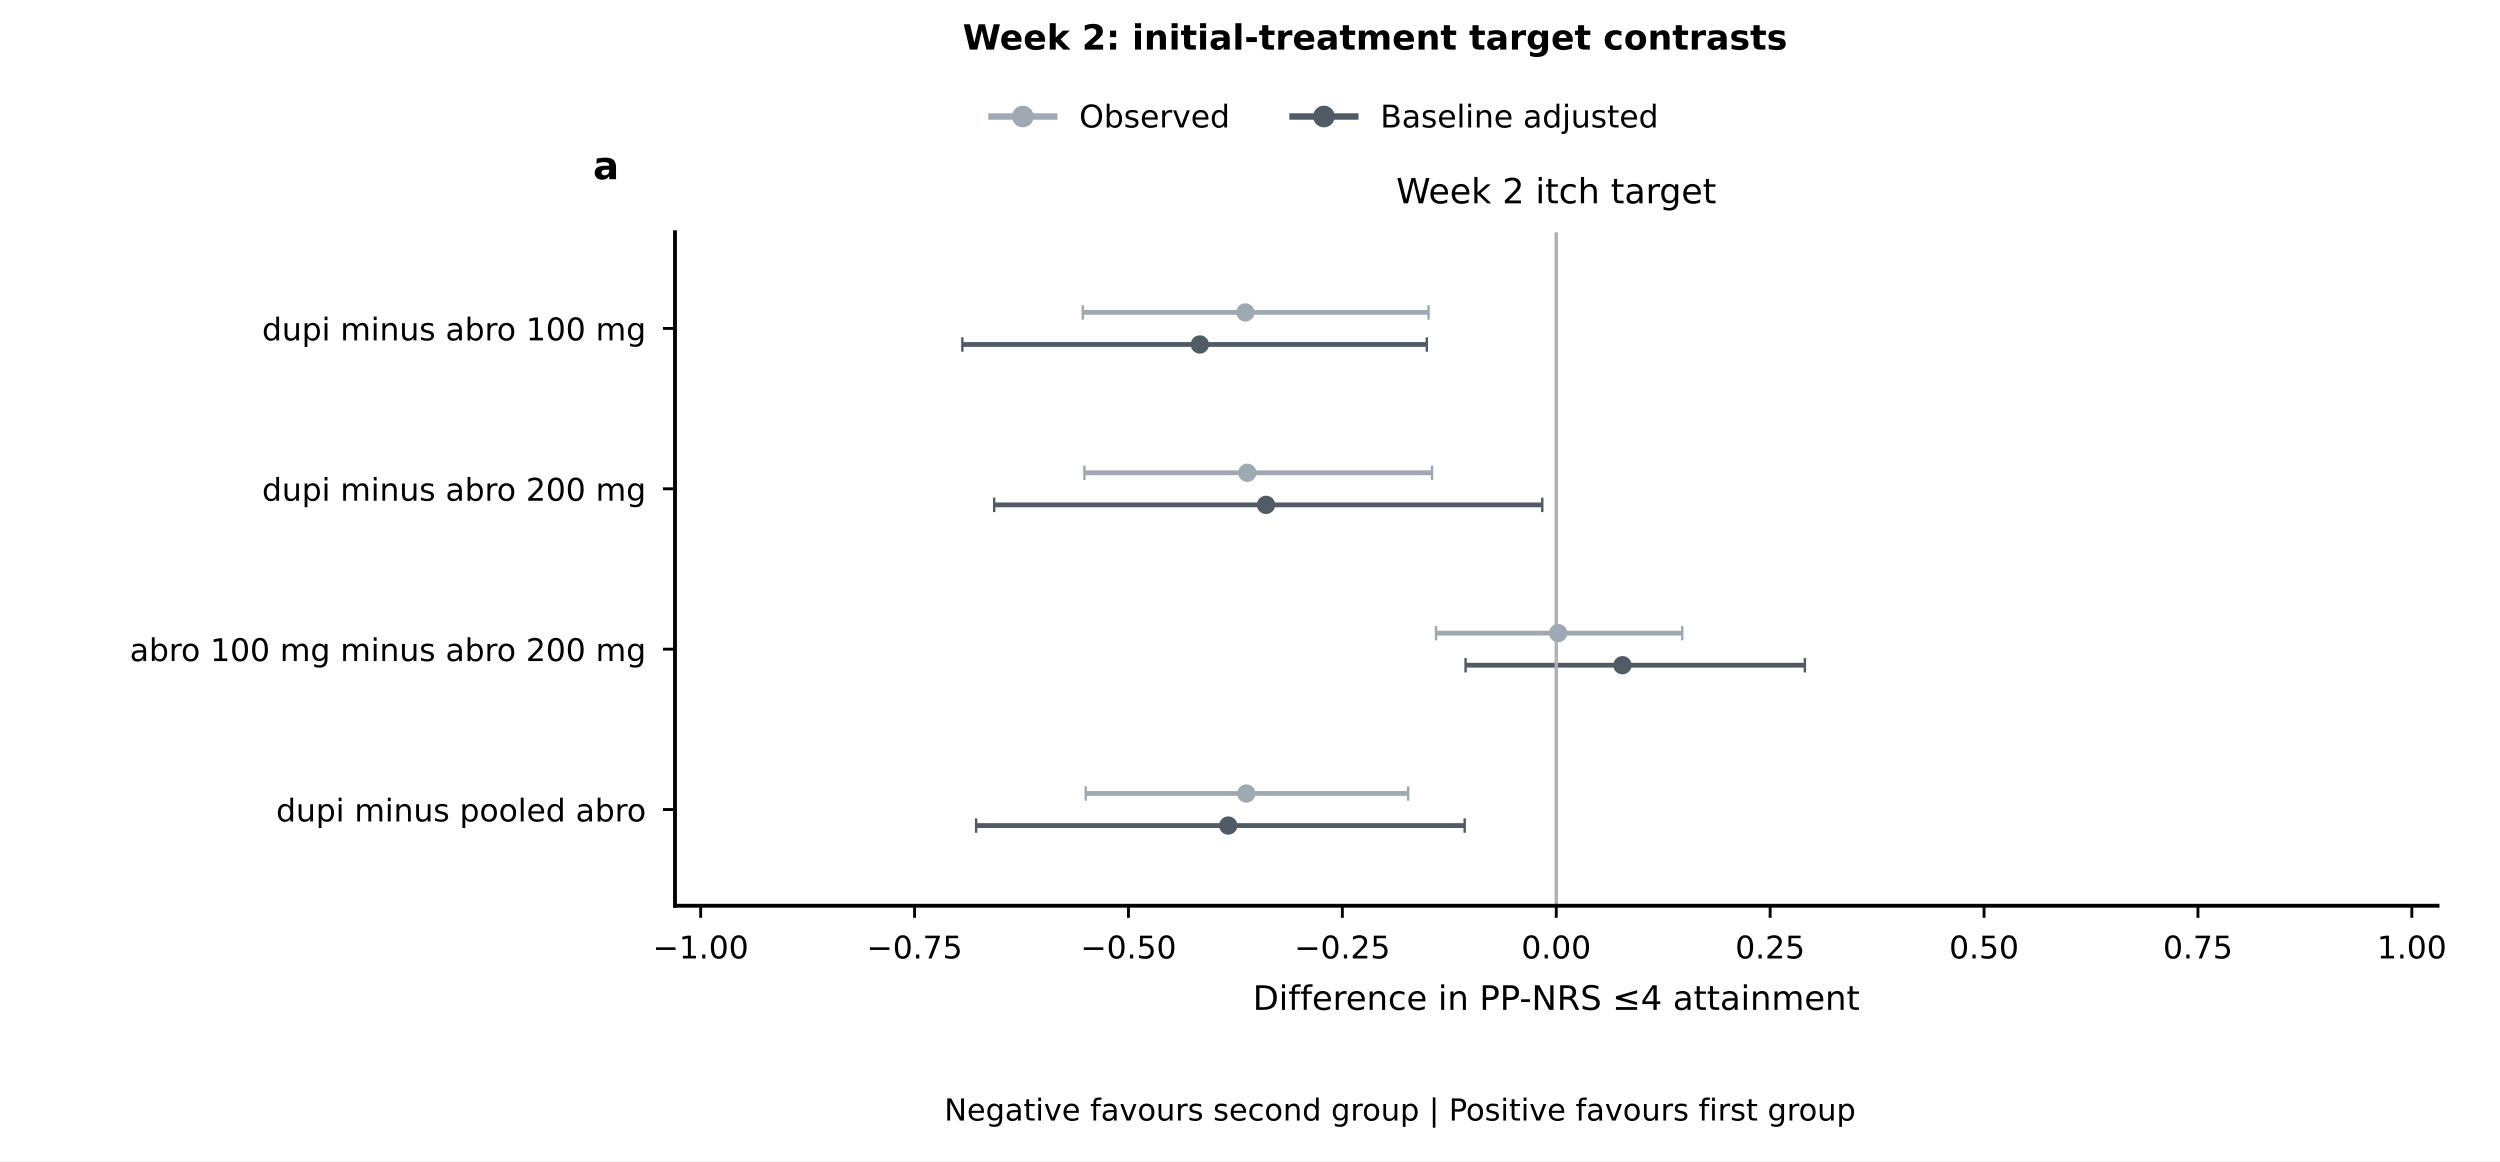
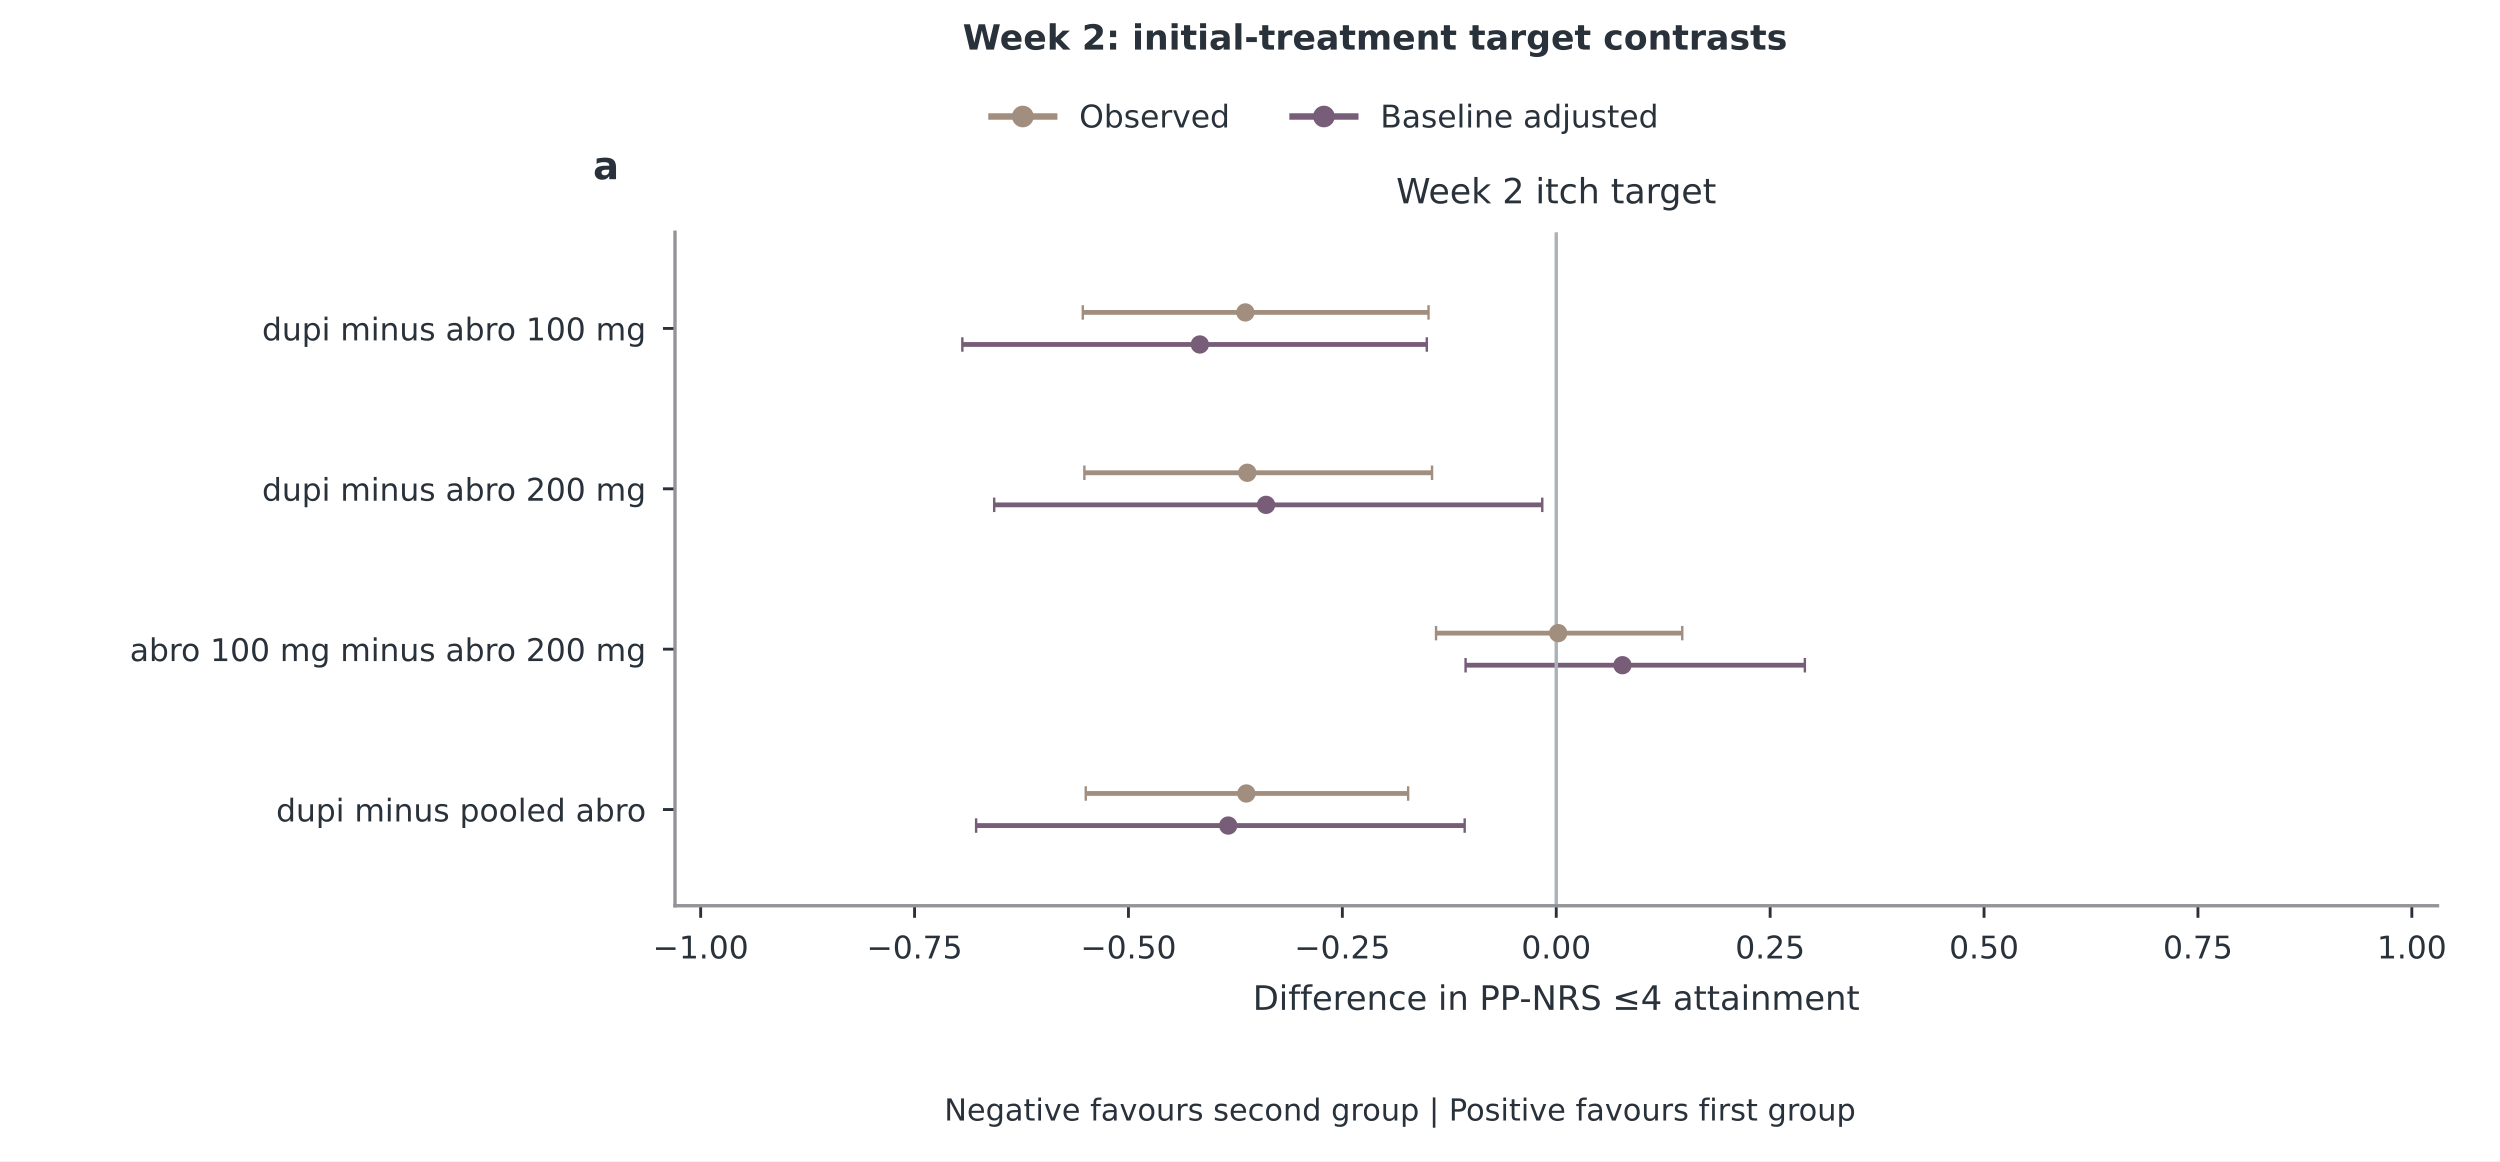
<svg xmlns="http://www.w3.org/2000/svg" xmlns:xlink="http://www.w3.org/1999/xlink" width="518.74pt" height="240.945pt" viewBox="0 0 518.74 240.945" version="1.1">
  <defs>
    <style type="text/css">*{stroke-linejoin: round; stroke-linecap: butt}</style>
  </defs>
  <g id="figure_1">
    <g id="patch_1">
      <path d="M 0 240.945  L 518.74 240.945  L 518.74 0  L 0 0  z " style="fill: #ffffff" />
    </g>
    <g id="axes_1">
      <g id="patch_2">
        <path d="M 140.06 187.937  L 505.772 187.937  L 505.772 48.189  L 140.06 48.189  z " style="fill: #ffffff" />
      </g>
      <g id="matplotlib.axis_1">
        <g id="xtick_1">
          <g id="line2d_1">
            <defs>
-               <path id="m03603845e8" d="M 0 0  L 0 2.5  " style="stroke: #000000; stroke-width: 0.6" />
+               <path id="m4a8daccb0d" d="M 0 0  L 0 2.5  " style="stroke: #29323b; stroke-width: 0.6" />
            </defs>
            <g>
-               <use xlink:href="#m03603845e8" x="145.386" y="187.937" style="stroke: #000000; stroke-width: 0.6" />
+               <use xlink:href="#m4a8daccb0d" x="145.386" y="187.937" style="fill: #29323b; stroke: #29323b; stroke-width: 0.6" />
            </g>
          </g>
          <g id="text_1">
-             <text style="font: 6.5px 'DejaVu Sans'; text-anchor: middle" x="145.386" y="198.876" transform="rotate(-0 145.3857 198.876)">−1.00</text>
+             <text style="fill: #29323b; font: 6.5px 'DejaVu Sans'; text-anchor: middle" x="145.386" y="198.876" transform="rotate(-0 145.3857 198.876)">−1.00</text>
          </g>
        </g>
        <g id="xtick_2">
          <g id="line2d_2">
            <g>
-               <use xlink:href="#m03603845e8" x="189.768" y="187.937" style="stroke: #000000; stroke-width: 0.6" />
+               <use xlink:href="#m4a8daccb0d" x="189.768" y="187.937" style="fill: #29323b; stroke: #29323b; stroke-width: 0.6" />
            </g>
          </g>
          <g id="text_2">
-             <text style="font: 6.5px 'DejaVu Sans'; text-anchor: middle" x="189.768" y="198.876" transform="rotate(-0 189.7682 198.876)">−0.75</text>
+             <text style="fill: #29323b; font: 6.5px 'DejaVu Sans'; text-anchor: middle" x="189.768" y="198.876" transform="rotate(-0 189.7682 198.876)">−0.75</text>
          </g>
        </g>
        <g id="xtick_3">
          <g id="line2d_3">
            <g>
-               <use xlink:href="#m03603845e8" x="234.151" y="187.937" style="stroke: #000000; stroke-width: 0.6" />
+               <use xlink:href="#m4a8daccb0d" x="234.151" y="187.937" style="fill: #29323b; stroke: #29323b; stroke-width: 0.6" />
            </g>
          </g>
          <g id="text_3">
-             <text style="font: 6.5px 'DejaVu Sans'; text-anchor: middle" x="234.151" y="198.876" transform="rotate(-0 234.1507 198.876)">−0.50</text>
+             <text style="fill: #29323b; font: 6.5px 'DejaVu Sans'; text-anchor: middle" x="234.151" y="198.876" transform="rotate(-0 234.1507 198.876)">−0.50</text>
          </g>
        </g>
        <g id="xtick_4">
          <g id="line2d_4">
            <g>
-               <use xlink:href="#m03603845e8" x="278.533" y="187.937" style="stroke: #000000; stroke-width: 0.6" />
+               <use xlink:href="#m4a8daccb0d" x="278.533" y="187.937" style="fill: #29323b; stroke: #29323b; stroke-width: 0.6" />
            </g>
          </g>
          <g id="text_4">
-             <text style="font: 6.5px 'DejaVu Sans'; text-anchor: middle" x="278.533" y="198.876" transform="rotate(-0 278.5332 198.876)">−0.25</text>
+             <text style="fill: #29323b; font: 6.5px 'DejaVu Sans'; text-anchor: middle" x="278.533" y="198.876" transform="rotate(-0 278.5332 198.876)">−0.25</text>
          </g>
        </g>
        <g id="xtick_5">
          <g id="line2d_5">
            <g>
-               <use xlink:href="#m03603845e8" x="322.916" y="187.937" style="stroke: #000000; stroke-width: 0.6" />
+               <use xlink:href="#m4a8daccb0d" x="322.916" y="187.937" style="fill: #29323b; stroke: #29323b; stroke-width: 0.6" />
            </g>
          </g>
          <g id="text_5">
-             <text style="font: 6.5px 'DejaVu Sans'; text-anchor: middle" x="322.916" y="198.876" transform="rotate(-0 322.9157 198.876)">0.00</text>
+             <text style="fill: #29323b; font: 6.5px 'DejaVu Sans'; text-anchor: middle" x="322.916" y="198.876" transform="rotate(-0 322.9157 198.876)">0.00</text>
          </g>
        </g>
        <g id="xtick_6">
          <g id="line2d_6">
            <g>
-               <use xlink:href="#m03603845e8" x="367.298" y="187.937" style="stroke: #000000; stroke-width: 0.6" />
+               <use xlink:href="#m4a8daccb0d" x="367.298" y="187.937" style="fill: #29323b; stroke: #29323b; stroke-width: 0.6" />
            </g>
          </g>
          <g id="text_6">
-             <text style="font: 6.5px 'DejaVu Sans'; text-anchor: middle" x="367.298" y="198.876" transform="rotate(-0 367.2982 198.876)">0.25</text>
+             <text style="fill: #29323b; font: 6.5px 'DejaVu Sans'; text-anchor: middle" x="367.298" y="198.876" transform="rotate(-0 367.2982 198.876)">0.25</text>
          </g>
        </g>
        <g id="xtick_7">
          <g id="line2d_7">
            <g>
-               <use xlink:href="#m03603845e8" x="411.681" y="187.937" style="stroke: #000000; stroke-width: 0.6" />
+               <use xlink:href="#m4a8daccb0d" x="411.681" y="187.937" style="fill: #29323b; stroke: #29323b; stroke-width: 0.6" />
            </g>
          </g>
          <g id="text_7">
-             <text style="font: 6.5px 'DejaVu Sans'; text-anchor: middle" x="411.681" y="198.876" transform="rotate(-0 411.6808 198.876)">0.50</text>
+             <text style="fill: #29323b; font: 6.5px 'DejaVu Sans'; text-anchor: middle" x="411.681" y="198.876" transform="rotate(-0 411.6808 198.876)">0.50</text>
          </g>
        </g>
        <g id="xtick_8">
          <g id="line2d_8">
            <g>
-               <use xlink:href="#m03603845e8" x="456.063" y="187.937" style="stroke: #000000; stroke-width: 0.6" />
+               <use xlink:href="#m4a8daccb0d" x="456.063" y="187.937" style="fill: #29323b; stroke: #29323b; stroke-width: 0.6" />
            </g>
          </g>
          <g id="text_8">
-             <text style="font: 6.5px 'DejaVu Sans'; text-anchor: middle" x="456.063" y="198.876" transform="rotate(-0 456.0633 198.876)">0.75</text>
+             <text style="fill: #29323b; font: 6.5px 'DejaVu Sans'; text-anchor: middle" x="456.063" y="198.876" transform="rotate(-0 456.0633 198.876)">0.75</text>
          </g>
        </g>
        <g id="xtick_9">
          <g id="line2d_9">
            <g>
-               <use xlink:href="#m03603845e8" x="500.446" y="187.937" style="stroke: #000000; stroke-width: 0.6" />
+               <use xlink:href="#m4a8daccb0d" x="500.446" y="187.937" style="fill: #29323b; stroke: #29323b; stroke-width: 0.6" />
            </g>
          </g>
          <g id="text_9">
-             <text style="font: 6.5px 'DejaVu Sans'; text-anchor: middle" x="500.446" y="198.876" transform="rotate(-0 500.4458 198.876)">1.00</text>
+             <text style="fill: #29323b; font: 6.5px 'DejaVu Sans'; text-anchor: middle" x="500.446" y="198.876" transform="rotate(-0 500.4458 198.876)">1.00</text>
          </g>
        </g>
        <g id="text_10">
-           <text style="font: 7px 'DejaVu Sans'; text-anchor: middle" x="322.916" y="209.547" transform="rotate(-0 322.9157 209.5467)">Difference in PP-NRS ≤4 attainment</text>
+           <text style="fill: #29323b; font: 7px 'DejaVu Sans'; text-anchor: middle" x="322.916" y="209.547" transform="rotate(-0 322.9157 209.5467)">Difference in PP-NRS ≤4 attainment</text>
        </g>
      </g>
      <g id="matplotlib.axis_2">
        <g id="ytick_1">
          <g id="line2d_10">
            <defs>
-               <path id="m596a299bee" d="M 0 0  L -2.5 0  " style="stroke: #000000; stroke-width: 0.6" />
+               <path id="m66960c6213" d="M 0 0  L -2.5 0  " style="stroke: #29323b; stroke-width: 0.6" />
            </defs>
            <g>
-               <use xlink:href="#m596a299bee" x="140.06" y="68.153" style="stroke: #000000; stroke-width: 0.6" />
+               <use xlink:href="#m66960c6213" x="140.06" y="68.153" style="fill: #29323b; stroke: #29323b; stroke-width: 0.6" />
            </g>
          </g>
          <g id="text_11">
-             <text style="font: 6.5px 'DejaVu Sans'; text-anchor: end" x="134.06" y="70.622" transform="rotate(-0 134.0598 70.62247)">dupi minus abro 100 mg</text>
+             <text style="fill: #29323b; font: 6.5px 'DejaVu Sans'; text-anchor: end" x="134.06" y="70.622" transform="rotate(-0 134.0598 70.62247)">dupi minus abro 100 mg</text>
          </g>
        </g>
        <g id="ytick_2">
          <g id="line2d_11">
            <g>
-               <use xlink:href="#m596a299bee" x="140.06" y="101.426" style="stroke: #000000; stroke-width: 0.6" />
+               <use xlink:href="#m66960c6213" x="140.06" y="101.426" style="fill: #29323b; stroke: #29323b; stroke-width: 0.6" />
            </g>
          </g>
          <g id="text_12">
-             <text style="font: 6.5px 'DejaVu Sans'; text-anchor: end" x="134.06" y="103.896" transform="rotate(-0 134.0598 103.8958)">dupi minus abro 200 mg</text>
+             <text style="fill: #29323b; font: 6.5px 'DejaVu Sans'; text-anchor: end" x="134.06" y="103.896" transform="rotate(-0 134.0598 103.8958)">dupi minus abro 200 mg</text>
          </g>
        </g>
        <g id="ytick_3">
          <g id="line2d_12">
            <g>
-               <use xlink:href="#m596a299bee" x="140.06" y="134.7" style="stroke: #000000; stroke-width: 0.6" />
+               <use xlink:href="#m66960c6213" x="140.06" y="134.7" style="fill: #29323b; stroke: #29323b; stroke-width: 0.6" />
            </g>
          </g>
          <g id="text_13">
-             <text style="font: 6.5px 'DejaVu Sans'; text-anchor: end" x="134.06" y="137.169" transform="rotate(-0 134.0598 137.1692)">abro 100 mg minus abro 200 mg</text>
+             <text style="fill: #29323b; font: 6.5px 'DejaVu Sans'; text-anchor: end" x="134.06" y="137.169" transform="rotate(-0 134.0598 137.1692)">abro 100 mg minus abro 200 mg</text>
          </g>
        </g>
        <g id="ytick_4">
          <g id="line2d_13">
            <g>
-               <use xlink:href="#m596a299bee" x="140.06" y="167.973" style="stroke: #000000; stroke-width: 0.6" />
+               <use xlink:href="#m66960c6213" x="140.06" y="167.973" style="fill: #29323b; stroke: #29323b; stroke-width: 0.6" />
            </g>
          </g>
          <g id="text_14">
-             <text style="font: 6.5px 'DejaVu Sans'; text-anchor: end" x="134.06" y="170.442" transform="rotate(-0 134.0598 170.4425)">dupi minus pooled abro</text>
+             <text style="fill: #29323b; font: 6.5px 'DejaVu Sans'; text-anchor: end" x="134.06" y="170.442" transform="rotate(-0 134.0598 170.4425)">dupi minus pooled abro</text>
          </g>
        </g>
      </g>
      <g id="LineCollection_1">
-         <path d="M 224.677 64.826  L 296.412 64.826  " clip-path="url(#pd90a812d40)" style="fill: none; stroke: #9fa9b3" />
-         <path d="M 225.003 98.099  L 297.143 98.099  " clip-path="url(#pd90a812d40)" style="fill: none; stroke: #9fa9b3" />
-         <path d="M 297.969 131.372  L 349.06 131.372  " clip-path="url(#pd90a812d40)" style="fill: none; stroke: #9fa9b3" />
-         <path d="M 225.291 164.646  L 292.183 164.646  " clip-path="url(#pd90a812d40)" style="fill: none; stroke: #9fa9b3" />
+         <path d="M 224.677 64.826  L 296.412 64.826  " clip-path="url(#p454cfaad04)" style="fill: none; stroke: #a18e7f" />
+         <path d="M 225.003 98.099  L 297.143 98.099  " clip-path="url(#p454cfaad04)" style="fill: none; stroke: #a18e7f" />
+         <path d="M 297.969 131.372  L 349.06 131.372  " clip-path="url(#p454cfaad04)" style="fill: none; stroke: #a18e7f" />
+         <path d="M 225.291 164.646  L 292.183 164.646  " clip-path="url(#p454cfaad04)" style="fill: none; stroke: #a18e7f" />
      </g>
      <g id="line2d_14">
        <defs>
-           <path id="m5626862b12" d="M 0 1.5  L 0 -1.5  " style="stroke: #9fa9b3; stroke-width: 0.5" />
-         </defs>
-         <g clip-path="url(#pd90a812d40)">
-           <use xlink:href="#m5626862b12" x="224.677" y="64.826" style="fill: #9fa9b3; stroke: #9fa9b3; stroke-width: 0.5" />
-           <use xlink:href="#m5626862b12" x="225.003" y="98.099" style="fill: #9fa9b3; stroke: #9fa9b3; stroke-width: 0.5" />
-           <use xlink:href="#m5626862b12" x="297.969" y="131.372" style="fill: #9fa9b3; stroke: #9fa9b3; stroke-width: 0.5" />
-           <use xlink:href="#m5626862b12" x="225.291" y="164.646" style="fill: #9fa9b3; stroke: #9fa9b3; stroke-width: 0.5" />
+           <path id="md1f8058872" d="M 0 1.5  L 0 -1.5  " style="stroke: #a18e7f; stroke-width: 0.5" />
+         </defs>
+         <g clip-path="url(#p454cfaad04)">
+           <use xlink:href="#md1f8058872" x="224.677" y="64.826" style="fill: #a18e7f; stroke: #a18e7f; stroke-width: 0.5" />
+           <use xlink:href="#md1f8058872" x="225.003" y="98.099" style="fill: #a18e7f; stroke: #a18e7f; stroke-width: 0.5" />
+           <use xlink:href="#md1f8058872" x="297.969" y="131.372" style="fill: #a18e7f; stroke: #a18e7f; stroke-width: 0.5" />
+           <use xlink:href="#md1f8058872" x="225.291" y="164.646" style="fill: #a18e7f; stroke: #a18e7f; stroke-width: 0.5" />
        </g>
      </g>
      <g id="line2d_15">
-         <g clip-path="url(#pd90a812d40)">
-           <use xlink:href="#m5626862b12" x="296.412" y="64.826" style="fill: #9fa9b3; stroke: #9fa9b3; stroke-width: 0.5" />
-           <use xlink:href="#m5626862b12" x="297.143" y="98.099" style="fill: #9fa9b3; stroke: #9fa9b3; stroke-width: 0.5" />
-           <use xlink:href="#m5626862b12" x="349.06" y="131.372" style="fill: #9fa9b3; stroke: #9fa9b3; stroke-width: 0.5" />
-           <use xlink:href="#m5626862b12" x="292.183" y="164.646" style="fill: #9fa9b3; stroke: #9fa9b3; stroke-width: 0.5" />
+         <g clip-path="url(#p454cfaad04)">
+           <use xlink:href="#md1f8058872" x="296.412" y="64.826" style="fill: #a18e7f; stroke: #a18e7f; stroke-width: 0.5" />
+           <use xlink:href="#md1f8058872" x="297.143" y="98.099" style="fill: #a18e7f; stroke: #a18e7f; stroke-width: 0.5" />
+           <use xlink:href="#md1f8058872" x="349.06" y="131.372" style="fill: #a18e7f; stroke: #a18e7f; stroke-width: 0.5" />
+           <use xlink:href="#md1f8058872" x="292.183" y="164.646" style="fill: #a18e7f; stroke: #a18e7f; stroke-width: 0.5" />
        </g>
      </g>
      <g id="LineCollection_2">
-         <path d="M 199.683 71.48  L 296.059 71.48  " clip-path="url(#pd90a812d40)" style="fill: none; stroke: #515b66" />
-         <path d="M 206.29 104.754  L 320.014 104.754  " clip-path="url(#pd90a812d40)" style="fill: none; stroke: #515b66" />
-         <path d="M 304.102 138.027  L 374.5 138.027  " clip-path="url(#pd90a812d40)" style="fill: none; stroke: #515b66" />
-         <path d="M 202.542 171.3  L 303.917 171.3  " clip-path="url(#pd90a812d40)" style="fill: none; stroke: #515b66" />
+         <path d="M 199.683 71.48  L 296.059 71.48  " clip-path="url(#p454cfaad04)" style="fill: none; stroke: #775d78" />
+         <path d="M 206.29 104.754  L 320.014 104.754  " clip-path="url(#p454cfaad04)" style="fill: none; stroke: #775d78" />
+         <path d="M 304.102 138.027  L 374.5 138.027  " clip-path="url(#p454cfaad04)" style="fill: none; stroke: #775d78" />
+         <path d="M 202.542 171.3  L 303.917 171.3  " clip-path="url(#p454cfaad04)" style="fill: none; stroke: #775d78" />
      </g>
      <g id="line2d_16">
        <defs>
-           <path id="ma048a62553" d="M 0 1.5  L 0 -1.5  " style="stroke: #515b66; stroke-width: 0.5" />
-         </defs>
-         <g clip-path="url(#pd90a812d40)">
-           <use xlink:href="#ma048a62553" x="199.683" y="71.48" style="fill: #515b66; stroke: #515b66; stroke-width: 0.5" />
-           <use xlink:href="#ma048a62553" x="206.29" y="104.754" style="fill: #515b66; stroke: #515b66; stroke-width: 0.5" />
-           <use xlink:href="#ma048a62553" x="304.102" y="138.027" style="fill: #515b66; stroke: #515b66; stroke-width: 0.5" />
-           <use xlink:href="#ma048a62553" x="202.542" y="171.3" style="fill: #515b66; stroke: #515b66; stroke-width: 0.5" />
+           <path id="me10381babd" d="M 0 1.5  L 0 -1.5  " style="stroke: #775d78; stroke-width: 0.5" />
+         </defs>
+         <g clip-path="url(#p454cfaad04)">
+           <use xlink:href="#me10381babd" x="199.683" y="71.48" style="fill: #775d78; stroke: #775d78; stroke-width: 0.5" />
+           <use xlink:href="#me10381babd" x="206.29" y="104.754" style="fill: #775d78; stroke: #775d78; stroke-width: 0.5" />
+           <use xlink:href="#me10381babd" x="304.102" y="138.027" style="fill: #775d78; stroke: #775d78; stroke-width: 0.5" />
+           <use xlink:href="#me10381babd" x="202.542" y="171.3" style="fill: #775d78; stroke: #775d78; stroke-width: 0.5" />
        </g>
      </g>
      <g id="line2d_17">
-         <g clip-path="url(#pd90a812d40)">
-           <use xlink:href="#ma048a62553" x="296.059" y="71.48" style="fill: #515b66; stroke: #515b66; stroke-width: 0.5" />
-           <use xlink:href="#ma048a62553" x="320.014" y="104.754" style="fill: #515b66; stroke: #515b66; stroke-width: 0.5" />
-           <use xlink:href="#ma048a62553" x="374.5" y="138.027" style="fill: #515b66; stroke: #515b66; stroke-width: 0.5" />
-           <use xlink:href="#ma048a62553" x="303.917" y="171.3" style="fill: #515b66; stroke: #515b66; stroke-width: 0.5" />
+         <g clip-path="url(#p454cfaad04)">
+           <use xlink:href="#me10381babd" x="296.059" y="71.48" style="fill: #775d78; stroke: #775d78; stroke-width: 0.5" />
+           <use xlink:href="#me10381babd" x="320.014" y="104.754" style="fill: #775d78; stroke: #775d78; stroke-width: 0.5" />
+           <use xlink:href="#me10381babd" x="374.5" y="138.027" style="fill: #775d78; stroke: #775d78; stroke-width: 0.5" />
+           <use xlink:href="#me10381babd" x="303.917" y="171.3" style="fill: #775d78; stroke: #775d78; stroke-width: 0.5" />
        </g>
      </g>
      <g id="line2d_18">
-         <path d="M 322.916 187.937  L 322.916 48.189  " clip-path="url(#pd90a812d40)" style="fill: none; stroke: #aab2b8; stroke-width: 0.7; stroke-linecap: square" />
+         <path d="M 322.916 187.937  L 322.916 48.189  " clip-path="url(#p454cfaad04)" style="fill: none; stroke: #aab2b8; stroke-width: 0.7; stroke-linecap: square" />
      </g>
      <g id="line2d_19">
        <defs>
-           <path id="m7a7b370a4a" d="M 0 1.65  C 0.438 1.65 0.857 1.476 1.167 1.167  C 1.476 0.857 1.65 0.438 1.65 0  C 1.65 -0.438 1.476 -0.857 1.167 -1.167  C 0.857 -1.476 0.438 -1.65 0 -1.65  C -0.438 -1.65 -0.857 -1.476 -1.167 -1.167  C -1.476 -0.857 -1.65 -0.438 -1.65 0  C -1.65 0.438 -1.476 0.857 -1.167 1.167  C -0.857 1.476 -0.438 1.65 0 1.65  z " style="stroke: #9fa9b3; stroke-width: 0.5" />
-         </defs>
-         <g clip-path="url(#pd90a812d40)">
-           <use xlink:href="#m7a7b370a4a" x="258.408" y="64.826" style="fill: #9fa9b3; stroke: #9fa9b3; stroke-width: 0.5" />
-           <use xlink:href="#m7a7b370a4a" x="258.808" y="98.099" style="fill: #9fa9b3; stroke: #9fa9b3; stroke-width: 0.5" />
-           <use xlink:href="#m7a7b370a4a" x="323.316" y="131.372" style="fill: #9fa9b3; stroke: #9fa9b3; stroke-width: 0.5" />
-           <use xlink:href="#m7a7b370a4a" x="258.605" y="164.646" style="fill: #9fa9b3; stroke: #9fa9b3; stroke-width: 0.5" />
+           <path id="m70ddf2e7c7" d="M 0 1.65  C 0.438 1.65 0.857 1.476 1.167 1.167  C 1.476 0.857 1.65 0.438 1.65 0  C 1.65 -0.438 1.476 -0.857 1.167 -1.167  C 0.857 -1.476 0.438 -1.65 0 -1.65  C -0.438 -1.65 -0.857 -1.476 -1.167 -1.167  C -1.476 -0.857 -1.65 -0.438 -1.65 0  C -1.65 0.438 -1.476 0.857 -1.167 1.167  C -0.857 1.476 -0.438 1.65 0 1.65  z " style="stroke: #a18e7f; stroke-width: 0.5" />
+         </defs>
+         <g clip-path="url(#p454cfaad04)">
+           <use xlink:href="#m70ddf2e7c7" x="258.408" y="64.826" style="fill: #a18e7f; stroke: #a18e7f; stroke-width: 0.5" />
+           <use xlink:href="#m70ddf2e7c7" x="258.808" y="98.099" style="fill: #a18e7f; stroke: #a18e7f; stroke-width: 0.5" />
+           <use xlink:href="#m70ddf2e7c7" x="323.316" y="131.372" style="fill: #a18e7f; stroke: #a18e7f; stroke-width: 0.5" />
+           <use xlink:href="#m70ddf2e7c7" x="258.605" y="164.646" style="fill: #a18e7f; stroke: #a18e7f; stroke-width: 0.5" />
        </g>
      </g>
      <g id="line2d_20">
        <defs>
-           <path id="m195dab7baf" d="M 0 1.65  C 0.438 1.65 0.857 1.476 1.167 1.167  C 1.476 0.857 1.65 0.438 1.65 0  C 1.65 -0.438 1.476 -0.857 1.167 -1.167  C 0.857 -1.476 0.438 -1.65 0 -1.65  C -0.438 -1.65 -0.857 -1.476 -1.167 -1.167  C -1.476 -0.857 -1.65 -0.438 -1.65 0  C -1.65 0.438 -1.476 0.857 -1.167 1.167  C -0.857 1.476 -0.438 1.65 0 1.65  z " style="stroke: #515b66; stroke-width: 0.5" />
-         </defs>
-         <g clip-path="url(#pd90a812d40)">
-           <use xlink:href="#m195dab7baf" x="248.965" y="71.48" style="fill: #515b66; stroke: #515b66; stroke-width: 0.5" />
-           <use xlink:href="#m195dab7baf" x="262.703" y="104.754" style="fill: #515b66; stroke: #515b66; stroke-width: 0.5" />
-           <use xlink:href="#m195dab7baf" x="336.654" y="138.027" style="fill: #515b66; stroke: #515b66; stroke-width: 0.5" />
-           <use xlink:href="#m195dab7baf" x="254.853" y="171.3" style="fill: #515b66; stroke: #515b66; stroke-width: 0.5" />
+           <path id="m0c608e714f" d="M 0 1.65  C 0.438 1.65 0.857 1.476 1.167 1.167  C 1.476 0.857 1.65 0.438 1.65 0  C 1.65 -0.438 1.476 -0.857 1.167 -1.167  C 0.857 -1.476 0.438 -1.65 0 -1.65  C -0.438 -1.65 -0.857 -1.476 -1.167 -1.167  C -1.476 -0.857 -1.65 -0.438 -1.65 0  C -1.65 0.438 -1.476 0.857 -1.167 1.167  C -0.857 1.476 -0.438 1.65 0 1.65  z " style="stroke: #775d78; stroke-width: 0.5" />
+         </defs>
+         <g clip-path="url(#p454cfaad04)">
+           <use xlink:href="#m0c608e714f" x="248.965" y="71.48" style="fill: #775d78; stroke: #775d78; stroke-width: 0.5" />
+           <use xlink:href="#m0c608e714f" x="262.703" y="104.754" style="fill: #775d78; stroke: #775d78; stroke-width: 0.5" />
+           <use xlink:href="#m0c608e714f" x="336.654" y="138.027" style="fill: #775d78; stroke: #775d78; stroke-width: 0.5" />
+           <use xlink:href="#m0c608e714f" x="254.853" y="171.3" style="fill: #775d78; stroke: #775d78; stroke-width: 0.5" />
        </g>
      </g>
      <g id="patch_3">
-         <path d="M 140.06 187.937  L 140.06 48.189  " style="fill: none; stroke: #000000; stroke-width: 0.8; stroke-linejoin: miter; stroke-linecap: square" />
+         <path d="M 140.06 187.937  L 140.06 48.189  " style="fill: none; stroke: #94939a; stroke-width: 0.7; stroke-linejoin: miter; stroke-linecap: square" />
      </g>
      <g id="patch_4">
-         <path d="M 140.06 187.937  L 505.772 187.937  " style="fill: none; stroke: #000000; stroke-width: 0.8; stroke-linejoin: miter; stroke-linecap: square" />
+         <path d="M 140.06 187.937  L 505.772 187.937  " style="fill: none; stroke: #94939a; stroke-width: 0.7; stroke-linejoin: miter; stroke-linecap: square" />
      </g>
      <g id="text_15">
-         <text style="font: 700 8px 'DejaVu Sans'; text-anchor: start" x="123.06" y="37.189" transform="rotate(-0 123.0598 37.18898)">a</text>
+         <text style="fill: #29323b; font: 700 8px 'DejaVu Sans'; text-anchor: start" x="123.06" y="37.189" transform="rotate(-0 123.0598 37.18898)">a</text>
      </g>
      <g id="PathCollection_1" />
      <g id="PathCollection_2" />
      <g id="text_16">
-         <text style="font: 7.2px 'DejaVu Sans'; text-anchor: middle" x="322.916" y="42.189" transform="rotate(-0 322.9157 42.18898)">Week 2 itch target</text>
+         <text style="fill: #29323b; font: 7.2px 'DejaVu Sans'; text-anchor: middle" x="322.916" y="42.189" transform="rotate(-0 322.9157 42.18898)">Week 2 itch target</text>
      </g>
    </g>
    <g id="text_17">
-       <text style="font: 700 7.2px 'DejaVu Sans'; text-anchor: middle" x="285.307" y="10.29" transform="rotate(-0 285.3071 10.28977)">Week 2: initial-treatment target contrasts</text>
+       <text style="fill: #29323b; font: 700 7.2px 'DejaVu Sans'; text-anchor: middle" x="285.307" y="10.29" transform="rotate(-0 285.3071 10.28977)">Week 2: initial-treatment target contrasts</text>
    </g>
    <g id="text_18">
-       <text style="font: 6.3px 'DejaVu Sans'; text-anchor: middle" x="290.494" y="232.512" transform="rotate(-0 290.4945 232.5118)">Negative favours second group     |     Positive favours first group</text>
+       <text style="fill: #29323b; font: 6.3px 'DejaVu Sans'; text-anchor: middle" x="290.494" y="232.512" transform="rotate(-0 290.4945 232.5118)">Negative favours second group     |     Positive favours first group</text>
    </g>
    <g id="legend_1">
      <g id="line2d_21">
-         <path d="M 205.735 24.175  L 212.235 24.175  L 218.735 24.175  " style="fill: none; stroke: #9fa9b3; stroke-width: 1.35; stroke-linecap: square" />
-         <defs>
-           <path id="m7d82663004" d="M 0 2  C 0.53 2 1.039 1.789 1.414 1.414  C 1.789 1.039 2 0.53 2 0  C 2 -0.53 1.789 -1.039 1.414 -1.414  C 1.039 -1.789 0.53 -2 0 -2  C -0.53 -2 -1.039 -1.789 -1.414 -1.414  C -1.789 -1.039 -2 -0.53 -2 0  C -2 0.53 -1.789 1.039 -1.414 1.414  C -1.039 1.789 -0.53 2 0 2  z " style="stroke: #9fa9b3; stroke-width: 0.5" />
+         <path d="M 205.735 24.175  L 212.235 24.175  L 218.735 24.175  " style="fill: none; stroke: #a18e7f; stroke-width: 1.35; stroke-linecap: square" />
+         <defs>
+           <path id="mcdc4970187" d="M 0 2  C 0.53 2 1.039 1.789 1.414 1.414  C 1.789 1.039 2 0.53 2 0  C 2 -0.53 1.789 -1.039 1.414 -1.414  C 1.039 -1.789 0.53 -2 0 -2  C -0.53 -2 -1.039 -1.789 -1.414 -1.414  C -1.789 -1.039 -2 -0.53 -2 0  C -2 0.53 -1.789 1.039 -1.414 1.414  C -1.039 1.789 -0.53 2 0 2  z " style="stroke: #a18e7f; stroke-width: 0.5" />
        </defs>
        <g>
-           <use xlink:href="#m7d82663004" x="212.235" y="24.175" style="fill: #9fa9b3; stroke: #9fa9b3; stroke-width: 0.5" />
+           <use xlink:href="#mcdc4970187" x="212.235" y="24.175" style="fill: #a18e7f; stroke: #a18e7f; stroke-width: 0.5" />
        </g>
      </g>
      <g id="text_19">
-         <text style="font: 6.5px 'DejaVu Sans'; text-anchor: start" x="223.935" y="26.45" transform="rotate(-0 223.9352 26.4504)">Observed</text>
+         <text style="fill: #29323b; font: 6.5px 'DejaVu Sans'; text-anchor: start" x="223.935" y="26.45" transform="rotate(-0 223.9352 26.4504)">Observed</text>
      </g>
      <g id="line2d_22">
-         <path d="M 268.209 24.175  L 274.709 24.175  L 281.209 24.175  " style="fill: none; stroke: #515b66; stroke-width: 1.35; stroke-linecap: square" />
-         <defs>
-           <path id="m5f90ce0254" d="M 0 2  C 0.53 2 1.039 1.789 1.414 1.414  C 1.789 1.039 2 0.53 2 0  C 2 -0.53 1.789 -1.039 1.414 -1.414  C 1.039 -1.789 0.53 -2 0 -2  C -0.53 -2 -1.039 -1.789 -1.414 -1.414  C -1.789 -1.039 -2 -0.53 -2 0  C -2 0.53 -1.789 1.039 -1.414 1.414  C -1.039 1.789 -0.53 2 0 2  z " style="stroke: #515b66; stroke-width: 0.5" />
+         <path d="M 268.209 24.175  L 274.709 24.175  L 281.209 24.175  " style="fill: none; stroke: #775d78; stroke-width: 1.35; stroke-linecap: square" />
+         <defs>
+           <path id="md655edb84b" d="M 0 2  C 0.53 2 1.039 1.789 1.414 1.414  C 1.789 1.039 2 0.53 2 0  C 2 -0.53 1.789 -1.039 1.414 -1.414  C 1.039 -1.789 0.53 -2 0 -2  C -0.53 -2 -1.039 -1.789 -1.414 -1.414  C -1.789 -1.039 -2 -0.53 -2 0  C -2 0.53 -1.789 1.039 -1.414 1.414  C -1.039 1.789 -0.53 2 0 2  z " style="stroke: #775d78; stroke-width: 0.5" />
        </defs>
        <g>
-           <use xlink:href="#m5f90ce0254" x="274.709" y="24.175" style="fill: #515b66; stroke: #515b66; stroke-width: 0.5" />
+           <use xlink:href="#md655edb84b" x="274.709" y="24.175" style="fill: #775d78; stroke: #775d78; stroke-width: 0.5" />
        </g>
      </g>
      <g id="text_20">
-         <text style="font: 6.5px 'DejaVu Sans'; text-anchor: start" x="286.409" y="26.45" transform="rotate(-0 286.4094 26.4504)">Baseline adjusted</text>
+         <text style="fill: #29323b; font: 6.5px 'DejaVu Sans'; text-anchor: start" x="286.409" y="26.45" transform="rotate(-0 286.4094 26.4504)">Baseline adjusted</text>
      </g>
    </g>
  </g>
  <defs>
-     <clipPath id="pd90a812d40">
+     <clipPath id="p454cfaad04">
      <rect x="140.06" y="48.189" width="365.712" height="139.748" />
    </clipPath>
  </defs>
</svg>
